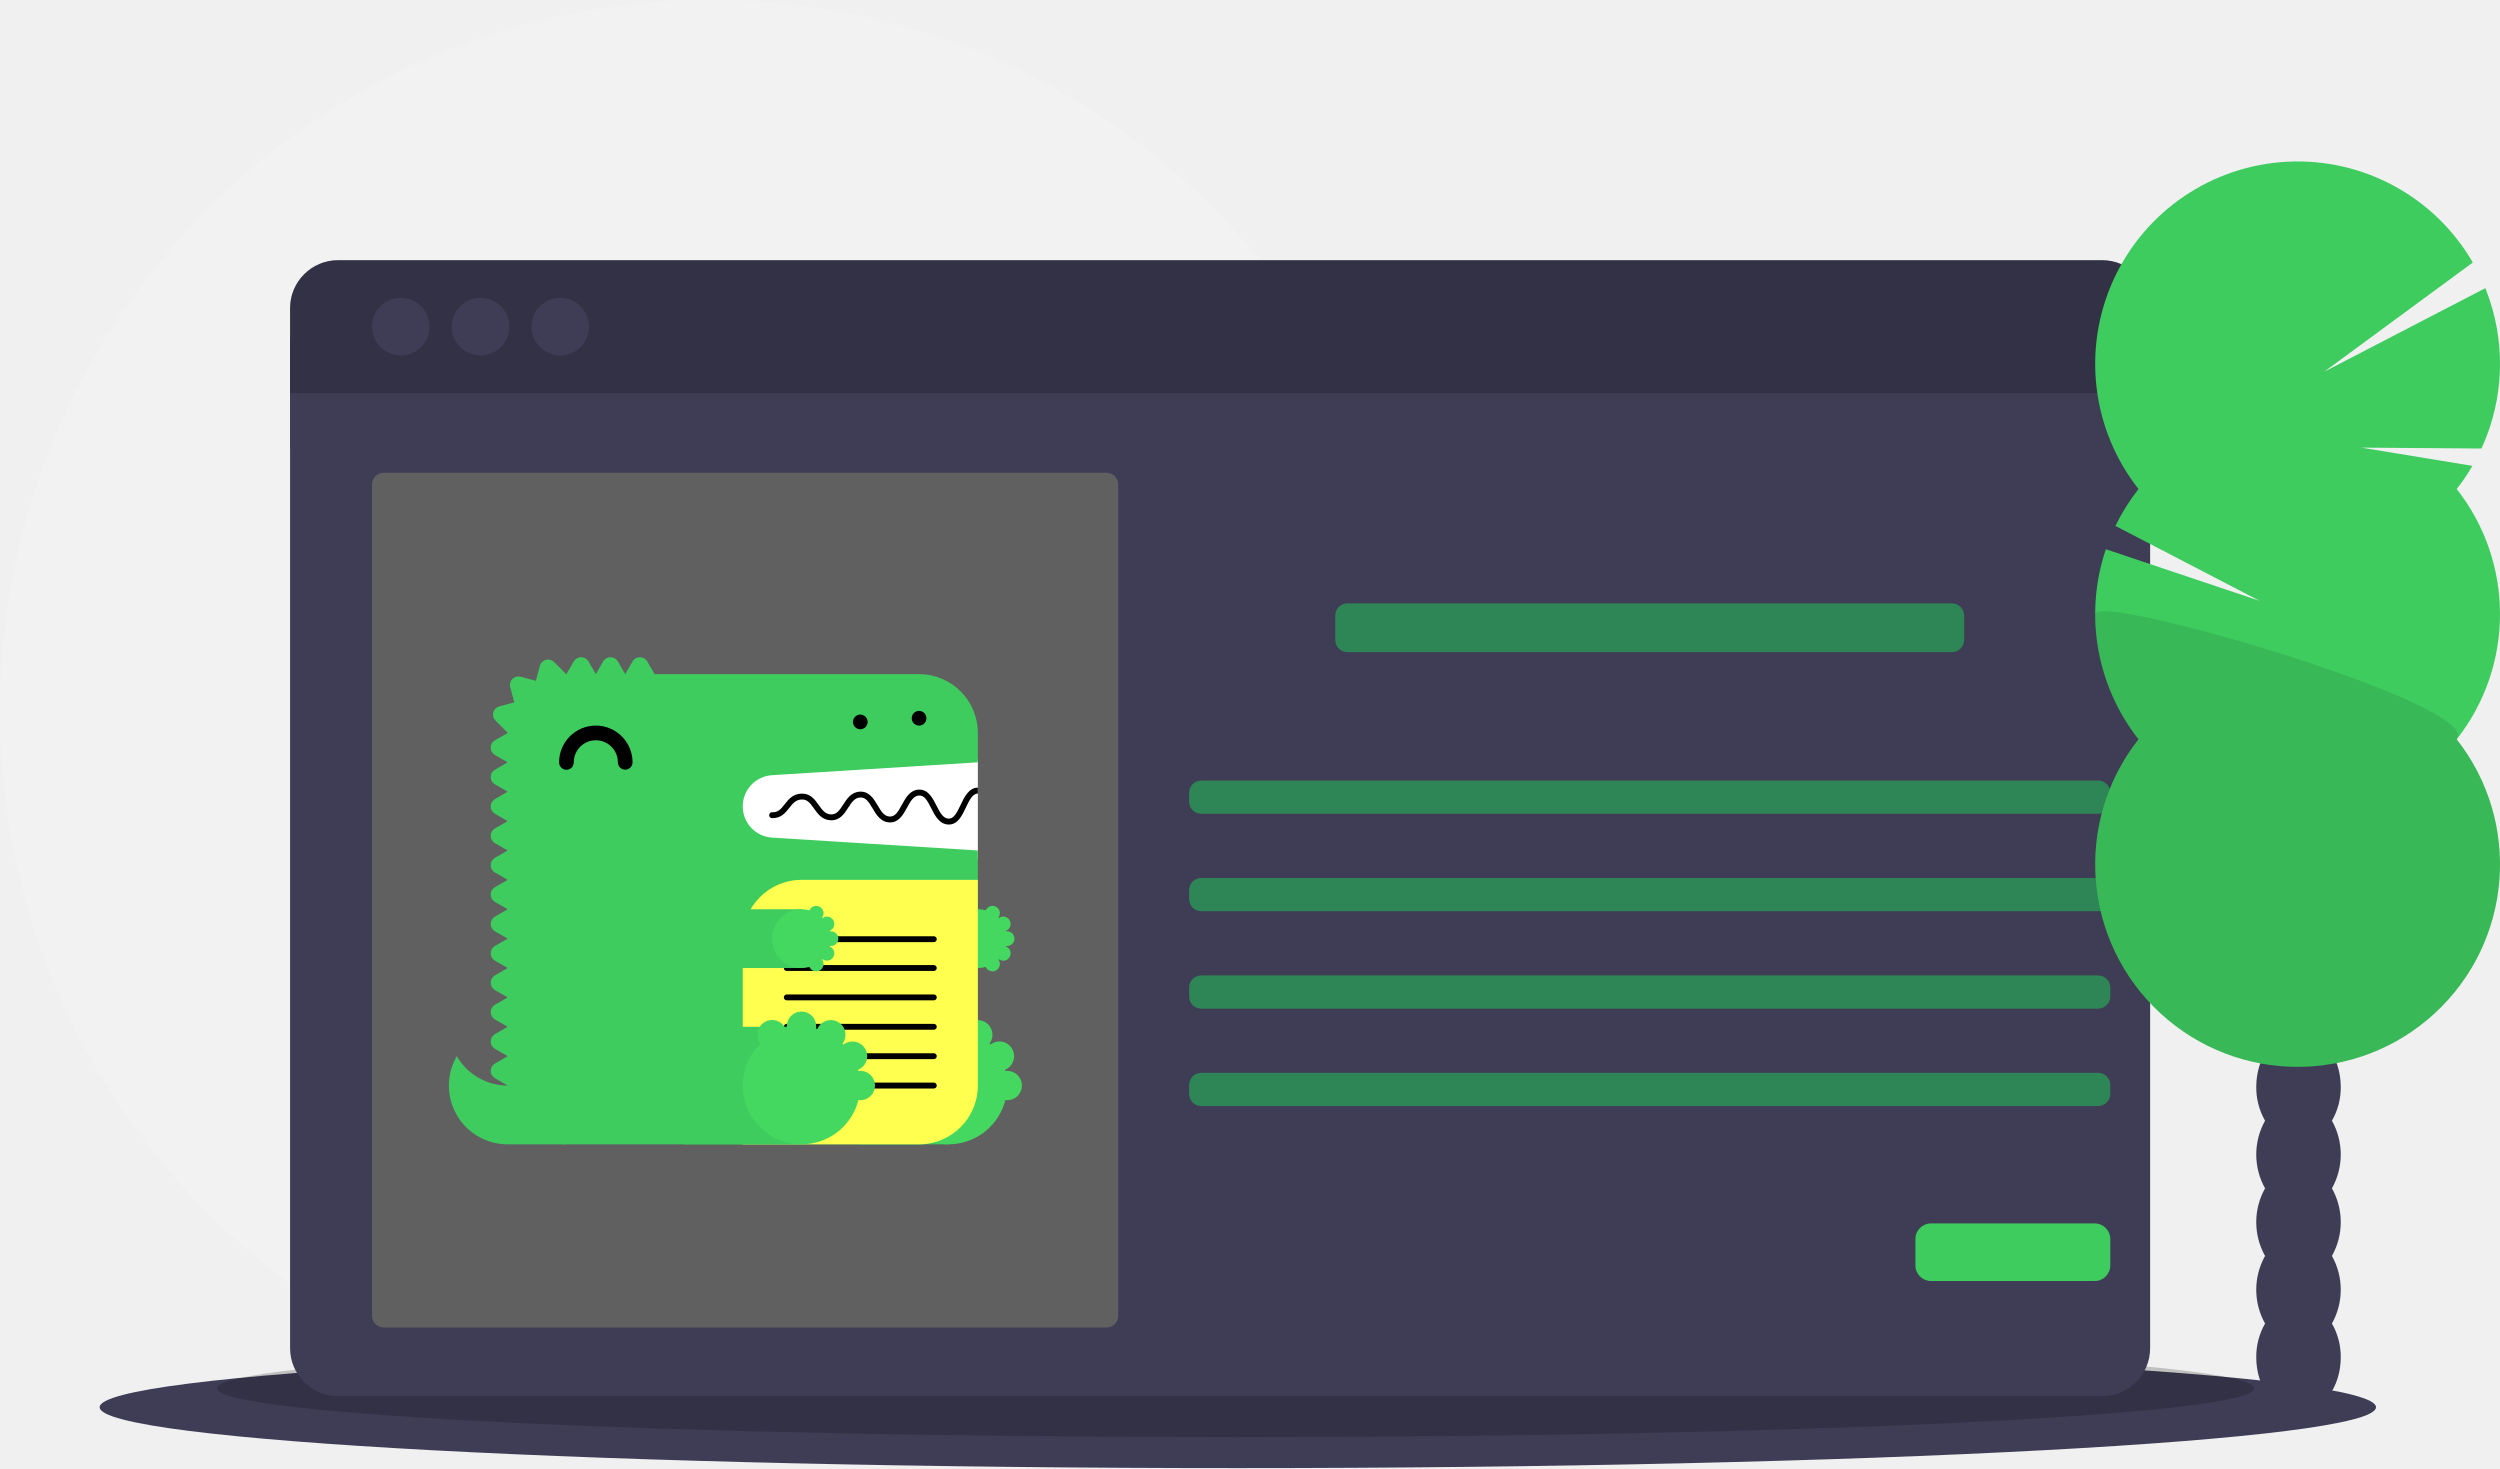
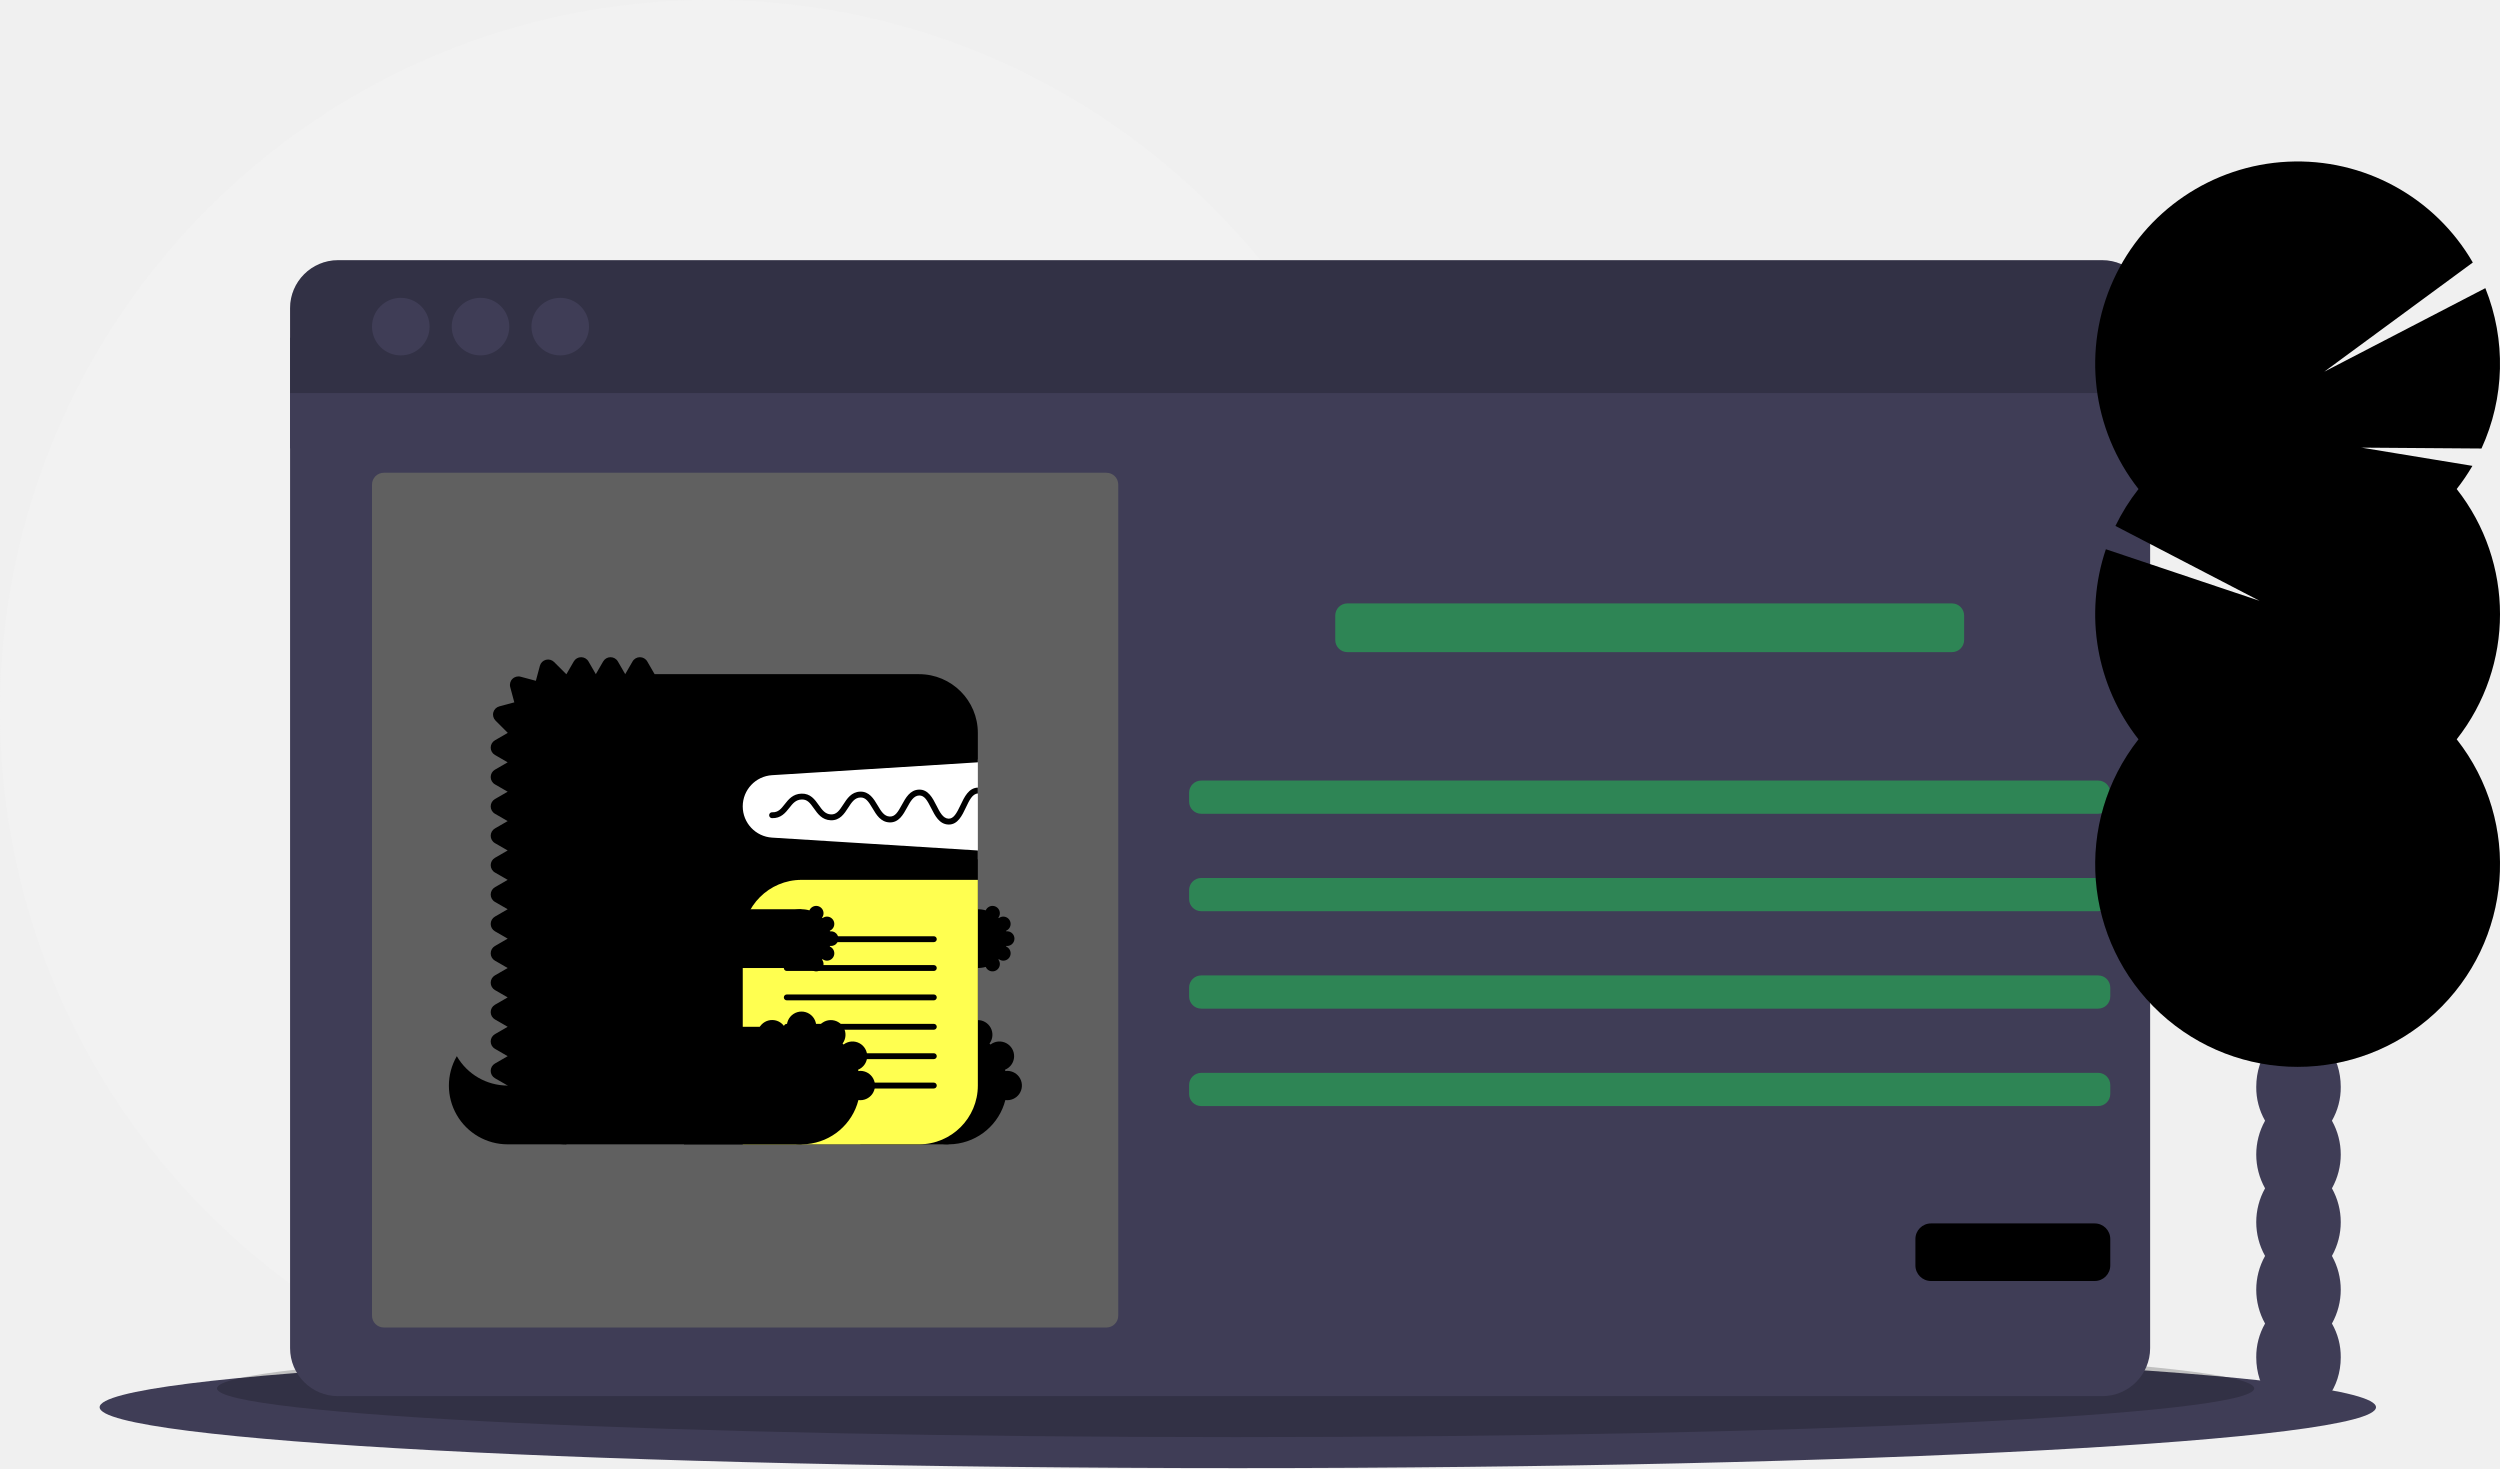
<svg xmlns="http://www.w3.org/2000/svg" width="1129" height="663" viewBox="0 0 1129 663">
  <circle cx="321" cy="321" r="321" fill="#f2f2f2" />
  <ellipse cx="559" cy="635.5" rx="514" ry="27.5" fill="#3f3d56" />
  <ellipse cx="558" cy="627" rx="460" ry="22" opacity="0.2" />
  <rect x="131" y="152.5" width="840" height="50" fill="#3f3d56" />
  <path d="M166.5,727.33A21.67,21.67,0,0,0,188.17,749H984.83A21.67,21.67,0,0,0,1006.5,727.33V296h-840Z" transform="translate(-35.5 -118.5)" fill="#3f3d56" />
  <path d="M984.83,236H188.17A21.67,21.67,0,0,0,166.5,257.67V296h840V257.67A21.67,21.67,0,0,0,984.83,236Z" transform="translate(-35.5 -118.5)" fill="#3f3d56" />
  <path d="M984.83,236H188.17A21.67,21.67,0,0,0,166.5,257.67V296h840V257.67A21.67,21.67,0,0,0,984.83,236Z" transform="translate(-35.5 -118.5)" opacity="0.2" />
  <circle cx="181" cy="147.5" r="13" fill="#3f3d56" />
  <circle cx="217" cy="147.5" r="13" fill="#3f3d56" />
  <circle cx="253" cy="147.5" r="13" fill="#3f3d56" />
  <rect x="168" y="213.5" width="337" height="386" rx="5.335" fill="#606060" />
  <rect x="603" y="272.5" width="284" height="22" rx="5.476" fill="#2e8555" />
  <rect x="537" y="352.5" width="416" height="15" rx="5.476" fill="#2e8555" />
  <rect x="537" y="396.5" width="416" height="15" rx="5.476" fill="#2e8555" />
  <rect x="537" y="440.5" width="416" height="15" rx="5.476" fill="#2e8555" />
  <rect x="537" y="484.5" width="416" height="15" rx="5.476" fill="#2e8555" />
-   <rect x="865" y="552.5" width="88" height="26" rx="7.028" fill="#3ecc5f" />
+   <rect x="865" y="552.5" width="88" height="26" rx="7.028" fill="currentColor" />
  <path d="M1088.603,624.616a30.114,30.114,0,0,0,3.983-15.266c0-13.797-8.544-24.981-19.083-24.981s-19.083,11.184-19.083,24.981a30.114,30.114,0,0,0,3.983,15.266,31.248,31.248,0,0,0,0,30.532,31.248,31.248,0,0,0,0,30.532,31.248,31.248,0,0,0,0,30.532,30.114,30.114,0,0,0-3.983,15.266c0,13.797,8.544,24.981,19.083,24.981s19.083-11.184,19.083-24.981a30.114,30.114,0,0,0-3.983-15.266,31.248,31.248,0,0,0,0-30.532,31.248,31.248,0,0,0,0-30.532,31.248,31.248,0,0,0,0-30.532Z" transform="translate(-35.5 -118.5)" fill="#3f3d56" />
  <ellipse cx="1038.003" cy="460.318" rx="19.083" ry="24.981" fill="#3f3d56" />
  <ellipse cx="1038.003" cy="429.786" rx="19.083" ry="24.981" fill="#3f3d56" />
-   <path d="M1144.939,339.345a91.611,91.611,0,0,0,7.107-10.461l-50.141-8.235,54.229.403a91.566,91.566,0,0,0,1.746-72.426l-72.754,37.741,67.097-49.321a91.413,91.413,0,1,0-150.971,102.298,91.458,91.458,0,0,0-10.425,16.669l65.087,33.814-69.4-23.292a91.46,91.46,0,0,0,14.738,85.837,91.406,91.406,0,1,0,143.689,0,91.418,91.418,0,0,0,0-113.029Z" transform="translate(-35.5 -118.5)" fill="#3ecc5f" fill-rule="evenodd" />
+   <path d="M1144.939,339.345a91.611,91.611,0,0,0,7.107-10.461l-50.141-8.235,54.229.403a91.566,91.566,0,0,0,1.746-72.426l-72.754,37.741,67.097-49.321a91.413,91.413,0,1,0-150.971,102.298,91.458,91.458,0,0,0-10.425,16.669l65.087,33.814-69.4-23.292a91.46,91.46,0,0,0,14.738,85.837,91.406,91.406,0,1,0,143.689,0,91.418,91.418,0,0,0,0-113.029Z" transform="translate(-35.5 -118.5)" fill="currentColor" fill-rule="evenodd" />
  <path d="M981.688,395.859a91.013,91.013,0,0,0,19.561,56.514,91.406,91.406,0,1,0,143.689,0C1157.19,436.821,981.688,385.6,981.688,395.859Z" transform="translate(-35.5 -118.5)" opacity="0.1" />
  <path d="M365.62,461.436H477.094v45.12H365.62Z" transform="translate(-35.5 -118.5)" fill="#fff" fill-rule="evenodd" />
-   <path d="M264.763,608.741a26.509,26.509,0,0,1-22.962-13.271,26.51,26.51,0,0,0,22.962,39.812H291.304V608.741Z" transform="translate(-35.5 -118.5)" fill="#3ecc5f" fill-rule="evenodd" />
-   <path d="M384.172,468.571l92.922-5.807V449.493a26.541,26.541,0,0,0-26.541-26.541H331.116l-3.318-5.746a3.83,3.83,0,0,0-6.635,0l-3.318,5.746-3.318-5.746a3.83,3.83,0,0,0-6.635,0l-3.318,5.746L301.257,417.205a3.83,3.83,0,0,0-6.635,0L291.304,422.951c-.029,0-.056.004-.086.004l-5.497-5.495a3.829,3.829,0,0,0-6.407,1.717l-1.817,6.773L270.607,424.103a3.83,3.83,0,0,0-4.691,4.693l1.845,6.891-6.771,1.814a3.832,3.832,0,0,0-1.72,6.41l5.497,5.497c0,.028-.004.056-.004.085l-5.746,3.318a3.83,3.83,0,0,0,0,6.635l5.746,3.318L259.016,466.081a3.83,3.83,0,0,0,0,6.635l5.746,3.318-5.746,3.318a3.83,3.83,0,0,0,0,6.635l5.746,3.318-5.746,3.318a3.83,3.83,0,0,0,0,6.635l5.746,3.318-5.746,3.318a3.83,3.83,0,0,0,0,6.635l5.746,3.318-5.746,3.318a3.83,3.83,0,0,0,0,6.635l5.746,3.318-5.746,3.318a3.83,3.83,0,0,0,0,6.635l5.746,3.318-5.746,3.318a3.83,3.83,0,0,0,0,6.635l5.746,3.318L259.016,558.976a3.83,3.83,0,0,0,0,6.635l5.746,3.318-5.746,3.318a3.83,3.83,0,0,0,0,6.635l5.746,3.318-5.746,3.318a3.83,3.83,0,0,0,0,6.635l5.746,3.318-5.746,3.318a3.83,3.83,0,0,0,0,6.635l5.746,3.318A26.541,26.541,0,0,0,291.304,635.283H450.553A26.541,26.541,0,0,0,477.094,608.741V502.575l-92.922-5.807a14.126,14.126,0,0,1,0-28.198" transform="translate(-35.5 -118.5)" fill="#3ecc5f" fill-rule="evenodd" />
-   <path d="M424.011,635.283h39.812V582.2H424.011Z" transform="translate(-35.5 -118.5)" fill="#3ecc5f" fill-rule="evenodd" />
-   <path d="M490.365,602.106a6.602,6.602,0,0,0-.848.085c-.05-.199-.098-.399-.154-.599A6.627,6.627,0,1,0,482.806,590.21q-.22-.225-.445-.446a6.624,6.624,0,1,0-11.397-6.564c-.196-.056-.394-.102-.591-.153a6.64,6.64,0,1,0-13.101,0c-.196.05-.394.097-.591.153a6.628,6.628,0,1,0-11.397,6.564,26.528,26.528,0,1,0,44.231,25.528,6.621,6.621,0,1,0,.848-13.186" transform="translate(-35.5 -118.5)" fill="#44d860" fill-rule="evenodd" />
-   <path d="M437.282,555.658H477.094V529.117H437.282Z" transform="translate(-35.5 -118.5)" fill="#3ecc5f" fill-rule="evenodd" />
-   <path d="M490.365,545.705a3.318,3.318,0,0,0,0-6.635,3.411,3.411,0,0,0-.423.042c-.027-.1-.049-.199-.077-.299a3.319,3.319,0,0,0-1.278-6.379,3.282,3.282,0,0,0-2.001.687q-.109-.113-.223-.223a3.282,3.282,0,0,0,.671-1.983,3.318,3.318,0,0,0-6.37-1.299,13.271,13.271,0,1,0,0,25.541,3.318,3.318,0,0,0,6.37-1.299,3.282,3.282,0,0,0-.671-1.983q.113-.109.223-.223a3.282,3.282,0,0,0,2.001.687,3.318,3.318,0,0,0,1.278-6.379c.028-.098.05-.199.077-.299a3.413,3.413,0,0,0,.423.042" transform="translate(-35.5 -118.5)" fill="#44d860" fill-rule="evenodd" />
+   <path d="M264.763,608.741a26.509,26.509,0,0,1-22.962-13.271,26.51,26.51,0,0,0,22.962,39.812H291.304V608.741Z" transform="translate(-35.5 -118.5)" fill="currentColor" fill-rule="evenodd" />
+   <path d="M384.172,468.571l92.922-5.807V449.493a26.541,26.541,0,0,0-26.541-26.541H331.116l-3.318-5.746a3.83,3.83,0,0,0-6.635,0l-3.318,5.746-3.318-5.746a3.83,3.83,0,0,0-6.635,0l-3.318,5.746L301.257,417.205a3.83,3.83,0,0,0-6.635,0L291.304,422.951c-.029,0-.056.004-.086.004l-5.497-5.495a3.829,3.829,0,0,0-6.407,1.717l-1.817,6.773L270.607,424.103a3.83,3.83,0,0,0-4.691,4.693l1.845,6.891-6.771,1.814a3.832,3.832,0,0,0-1.72,6.41l5.497,5.497c0,.028-.004.056-.004.085l-5.746,3.318a3.83,3.83,0,0,0,0,6.635l5.746,3.318L259.016,466.081a3.83,3.83,0,0,0,0,6.635l5.746,3.318-5.746,3.318a3.83,3.83,0,0,0,0,6.635l5.746,3.318-5.746,3.318a3.83,3.83,0,0,0,0,6.635l5.746,3.318-5.746,3.318a3.83,3.83,0,0,0,0,6.635l5.746,3.318-5.746,3.318a3.83,3.83,0,0,0,0,6.635l5.746,3.318-5.746,3.318a3.83,3.83,0,0,0,0,6.635l5.746,3.318-5.746,3.318a3.83,3.83,0,0,0,0,6.635l5.746,3.318L259.016,558.976a3.83,3.83,0,0,0,0,6.635l5.746,3.318-5.746,3.318a3.83,3.83,0,0,0,0,6.635l5.746,3.318-5.746,3.318a3.83,3.83,0,0,0,0,6.635l5.746,3.318-5.746,3.318a3.83,3.83,0,0,0,0,6.635l5.746,3.318A26.541,26.541,0,0,0,291.304,635.283H450.553A26.541,26.541,0,0,0,477.094,608.741V502.575l-92.922-5.807a14.126,14.126,0,0,1,0-28.198" transform="translate(-35.5 -118.5)" fill="currentColor" fill-rule="evenodd" />
+   <path d="M424.011,635.283h39.812V582.2H424.011Z" transform="translate(-35.5 -118.5)" fill="currentColor" fill-rule="evenodd" />
+   <path d="M490.365,602.106a6.602,6.602,0,0,0-.848.085c-.05-.199-.098-.399-.154-.599A6.627,6.627,0,1,0,482.806,590.21q-.22-.225-.445-.446a6.624,6.624,0,1,0-11.397-6.564c-.196-.056-.394-.102-.591-.153a6.64,6.64,0,1,0-13.101,0c-.196.05-.394.097-.591.153a6.628,6.628,0,1,0-11.397,6.564,26.528,26.528,0,1,0,44.231,25.528,6.621,6.621,0,1,0,.848-13.186" transform="translate(-35.5 -118.5)" fill="currentColor" fill-rule="evenodd" />
+   <path d="M437.282,555.658H477.094V529.117H437.282Z" transform="translate(-35.5 -118.5)" fill="currentColor" fill-rule="evenodd" />
+   <path d="M490.365,545.705a3.318,3.318,0,0,0,0-6.635,3.411,3.411,0,0,0-.423.042c-.027-.1-.049-.199-.077-.299a3.319,3.319,0,0,0-1.278-6.379,3.282,3.282,0,0,0-2.001.687q-.109-.113-.223-.223a3.282,3.282,0,0,0,.671-1.983,3.318,3.318,0,0,0-6.37-1.299,13.271,13.271,0,1,0,0,25.541,3.318,3.318,0,0,0,6.37-1.299,3.282,3.282,0,0,0-.671-1.983q.113-.109.223-.223a3.282,3.282,0,0,0,2.001.687,3.318,3.318,0,0,0,1.278-6.379c.028-.098.05-.199.077-.299a3.413,3.413,0,0,0,.423.042" transform="translate(-35.5 -118.5)" fill="currentColor" fill-rule="evenodd" />
  <path d="M317.845,466.081a3.318,3.318,0,0,1-3.318-3.318,9.953,9.953,0,1,0-19.906,0,3.318,3.318,0,1,1-6.635,0,16.588,16.588,0,1,1,33.177,0,3.318,3.318,0,0,1-3.318,3.318" transform="translate(-35.5 -118.5)" fill-rule="evenodd" />
  <path d="M370.928,635.283h79.624A26.541,26.541,0,0,0,477.094,608.741v-92.895H397.47a26.541,26.541,0,0,0-26.541,26.541Z" transform="translate(-35.5 -118.5)" fill="#ffff50" fill-rule="evenodd" />
  <path d="M457.214,556.985H390.808a1.327,1.327,0,0,1,0-2.654h66.407a1.327,1.327,0,0,1,0,2.654m0,26.541H390.808a1.327,1.327,0,1,1,0-2.654h66.407a1.327,1.327,0,0,1,0,2.654m0,26.541H390.808a1.327,1.327,0,1,1,0-2.654h66.407a1.327,1.327,0,0,1,0,2.654m0-66.107H390.808a1.327,1.327,0,0,1,0-2.654h66.407a1.327,1.327,0,0,1,0,2.654m0,26.295H390.808a1.327,1.327,0,0,1,0-2.654h66.407a1.327,1.327,0,0,1,0,2.654m0,26.541H390.808a1.327,1.327,0,0,1,0-2.654h66.407a1.327,1.327,0,0,1,0,2.654M477.094,474.191c-.016,0-.029-.008-.045-.007-4.101.139-6.041,4.241-7.753,7.86-1.786,3.782-3.168,6.241-5.432,6.167-2.507-.09-3.94-2.922-5.458-5.919-1.744-3.442-3.734-7.347-7.913-7.201-4.042.138-5.989,3.708-7.706,6.857-1.827,3.355-3.071,5.395-5.469,5.3-2.557-.093-3.916-2.395-5.489-5.06-1.753-2.967-3.78-6.304-7.878-6.189-3.973.137-5.925,3.165-7.648,5.839-1.822,2.827-3.099,4.549-5.527,4.447-2.618-.093-3.971-2.004-5.535-4.216-1.757-2.486-3.737-5.299-7.823-5.162-3.886.133-5.838,2.614-7.559,4.801-1.635,2.076-2.912,3.718-5.612,3.615a1.328,1.328,0,1,0-.096,2.654c4.004.134,6.032-2.389,7.793-4.628,1.562-1.985,2.91-3.699,5.564-3.789,2.556-.109,3.754,1.48,5.567,4.041,1.721,2.434,3.675,5.194,7.605,5.336,4.118.138,6.099-2.939,7.854-5.663,1.569-2.434,2.922-4.535,5.507-4.624,2.379-.089,3.675,1.792,5.501,4.885,1.721,2.916,3.671,6.219,7.68,6.365,4.147.143,6.15-3.477,7.895-6.682,1.512-2.771,2.938-5.388,5.466-5.476,2.379-.056,3.62,2.117,5.456,5.746,1.715,3.388,3.659,7.226,7.73,7.373l.224.004c4.066,0,5.996-4.081,7.704-7.689,1.512-3.198,2.942-6.211,5.397-6.334Z" transform="translate(-35.5 -118.5)" fill-rule="evenodd" />
-   <path d="M344.387,635.283h53.083V582.2H344.387Z" transform="translate(-35.5 -118.5)" fill="#3ecc5f" fill-rule="evenodd" />
-   <path d="M424.011,602.106a6.602,6.602,0,0,0-.848.085c-.05-.199-.098-.399-.154-.599A6.627,6.627,0,1,0,416.452,590.21q-.22-.225-.445-.446a6.624,6.624,0,1,0-11.397-6.564c-.196-.056-.394-.102-.591-.153a6.64,6.64,0,1,0-13.101,0c-.196.05-.394.097-.591.153a6.628,6.628,0,1,0-11.397,6.564,26.528,26.528,0,1,0,44.231,25.528,6.621,6.621,0,1,0,.848-13.186" transform="translate(-35.5 -118.5)" fill="#44d860" fill-rule="evenodd" />
-   <path d="M344.387,555.658h53.083V529.117H344.387Z" transform="translate(-35.5 -118.5)" fill="#3ecc5f" fill-rule="evenodd" />
-   <path d="M410.74,545.705a3.318,3.318,0,1,0,0-6.635,3.411,3.411,0,0,0-.423.042c-.027-.1-.049-.199-.077-.299a3.319,3.319,0,0,0-1.278-6.379,3.282,3.282,0,0,0-2.001.687q-.109-.113-.223-.223a3.282,3.282,0,0,0,.671-1.983,3.318,3.318,0,0,0-6.37-1.299,13.271,13.271,0,1,0,0,25.541,3.318,3.318,0,0,0,6.37-1.299,3.282,3.282,0,0,0-.671-1.983q.113-.109.223-.223a3.282,3.282,0,0,0,2.001.687,3.318,3.318,0,0,0,1.278-6.379c.028-.098.05-.199.077-.299a3.413,3.413,0,0,0,.423.042" transform="translate(-35.5 -118.5)" fill="#44d860" fill-rule="evenodd" />
+   <path d="M344.387,635.283h53.083V582.2H344.387Z" transform="translate(-35.5 -118.5)" fill="currentColor" fill-rule="evenodd" />
+   <path d="M424.011,602.106a6.602,6.602,0,0,0-.848.085c-.05-.199-.098-.399-.154-.599A6.627,6.627,0,1,0,416.452,590.21q-.22-.225-.445-.446a6.624,6.624,0,1,0-11.397-6.564c-.196-.056-.394-.102-.591-.153a6.64,6.64,0,1,0-13.101,0c-.196.05-.394.097-.591.153a6.628,6.628,0,1,0-11.397,6.564,26.528,26.528,0,1,0,44.231,25.528,6.621,6.621,0,1,0,.848-13.186" transform="translate(-35.5 -118.5)" fill="currentColor" fill-rule="evenodd" />
+   <path d="M344.387,555.658h53.083V529.117H344.387Z" transform="translate(-35.5 -118.5)" fill="currentColor" fill-rule="evenodd" />
+   <path d="M410.74,545.705a3.318,3.318,0,1,0,0-6.635,3.411,3.411,0,0,0-.423.042c-.027-.1-.049-.199-.077-.299a3.319,3.319,0,0,0-1.278-6.379,3.282,3.282,0,0,0-2.001.687q-.109-.113-.223-.223a3.282,3.282,0,0,0,.671-1.983,3.318,3.318,0,0,0-6.37-1.299,13.271,13.271,0,1,0,0,25.541,3.318,3.318,0,0,0,6.37-1.299,3.282,3.282,0,0,0-.671-1.983q.113-.109.223-.223a3.282,3.282,0,0,0,2.001.687,3.318,3.318,0,0,0,1.278-6.379c.028-.098.05-.199.077-.299a3.413,3.413,0,0,0,.423.042" transform="translate(-35.5 -118.5)" fill="currentColor" fill-rule="evenodd" />
  <path d="M424.011,447.834a3.603,3.603,0,0,1-.65-.066,3.344,3.344,0,0,1-.624-.186,3.447,3.447,0,0,1-.572-.305,5.027,5.027,0,0,1-.504-.411,3.887,3.887,0,0,1-.41-.504,3.275,3.275,0,0,1-.557-1.845,3.602,3.602,0,0,1,.066-.65,3.826,3.826,0,0,1,.184-.624,3.489,3.489,0,0,1,.307-.571,3.197,3.197,0,0,1,.914-.916,3.447,3.447,0,0,1,.572-.305,3.344,3.344,0,0,1,.624-.186,3.069,3.069,0,0,1,1.301,0,3.223,3.223,0,0,1,1.194.491,5.028,5.028,0,0,1,.504.411,4.88,4.88,0,0,1,.411.504,3.382,3.382,0,0,1,.305.571,3.478,3.478,0,0,1,.252,1.274A3.364,3.364,0,0,1,426.36,446.865a5.027,5.027,0,0,1-.504.411,3.306,3.306,0,0,1-1.845.557m26.541-1.659a3.388,3.388,0,0,1-2.35-.969,5.042,5.042,0,0,1-.41-.504,3.275,3.275,0,0,1-.557-1.845,3.387,3.387,0,0,1,.967-2.349,5.026,5.026,0,0,1,.504-.411,3.447,3.447,0,0,1,.572-.305,3.343,3.343,0,0,1,.624-.186,3.07,3.07,0,0,1,1.301,0,3.224,3.224,0,0,1,1.194.491,5.026,5.026,0,0,1,.504.411,3.388,3.388,0,0,1,.969,2.349,3.726,3.726,0,0,1-.066.65,3.374,3.374,0,0,1-.186.624,4.715,4.715,0,0,1-.305.571,4.88,4.88,0,0,1-.411.504,5.026,5.026,0,0,1-.504.411,3.305,3.305,0,0,1-1.845.557" transform="translate(-35.5 -118.5)" fill-rule="evenodd" />
</svg>
